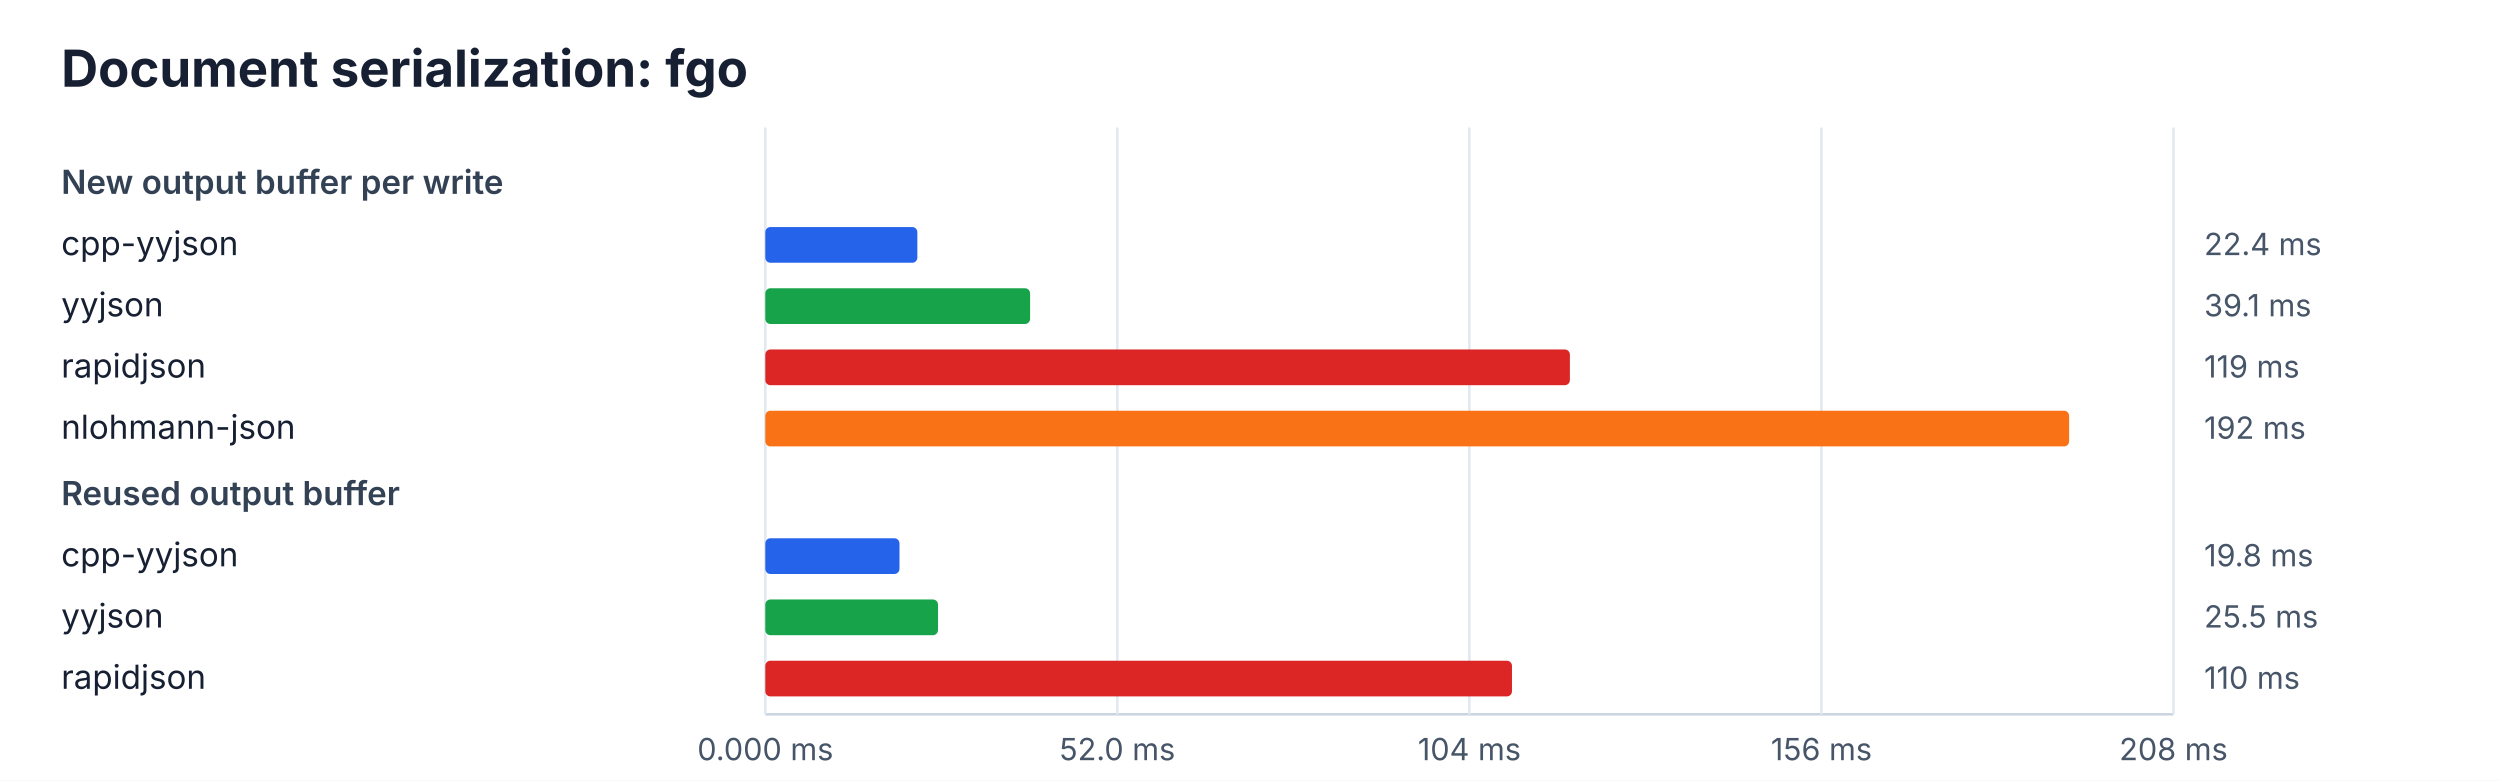
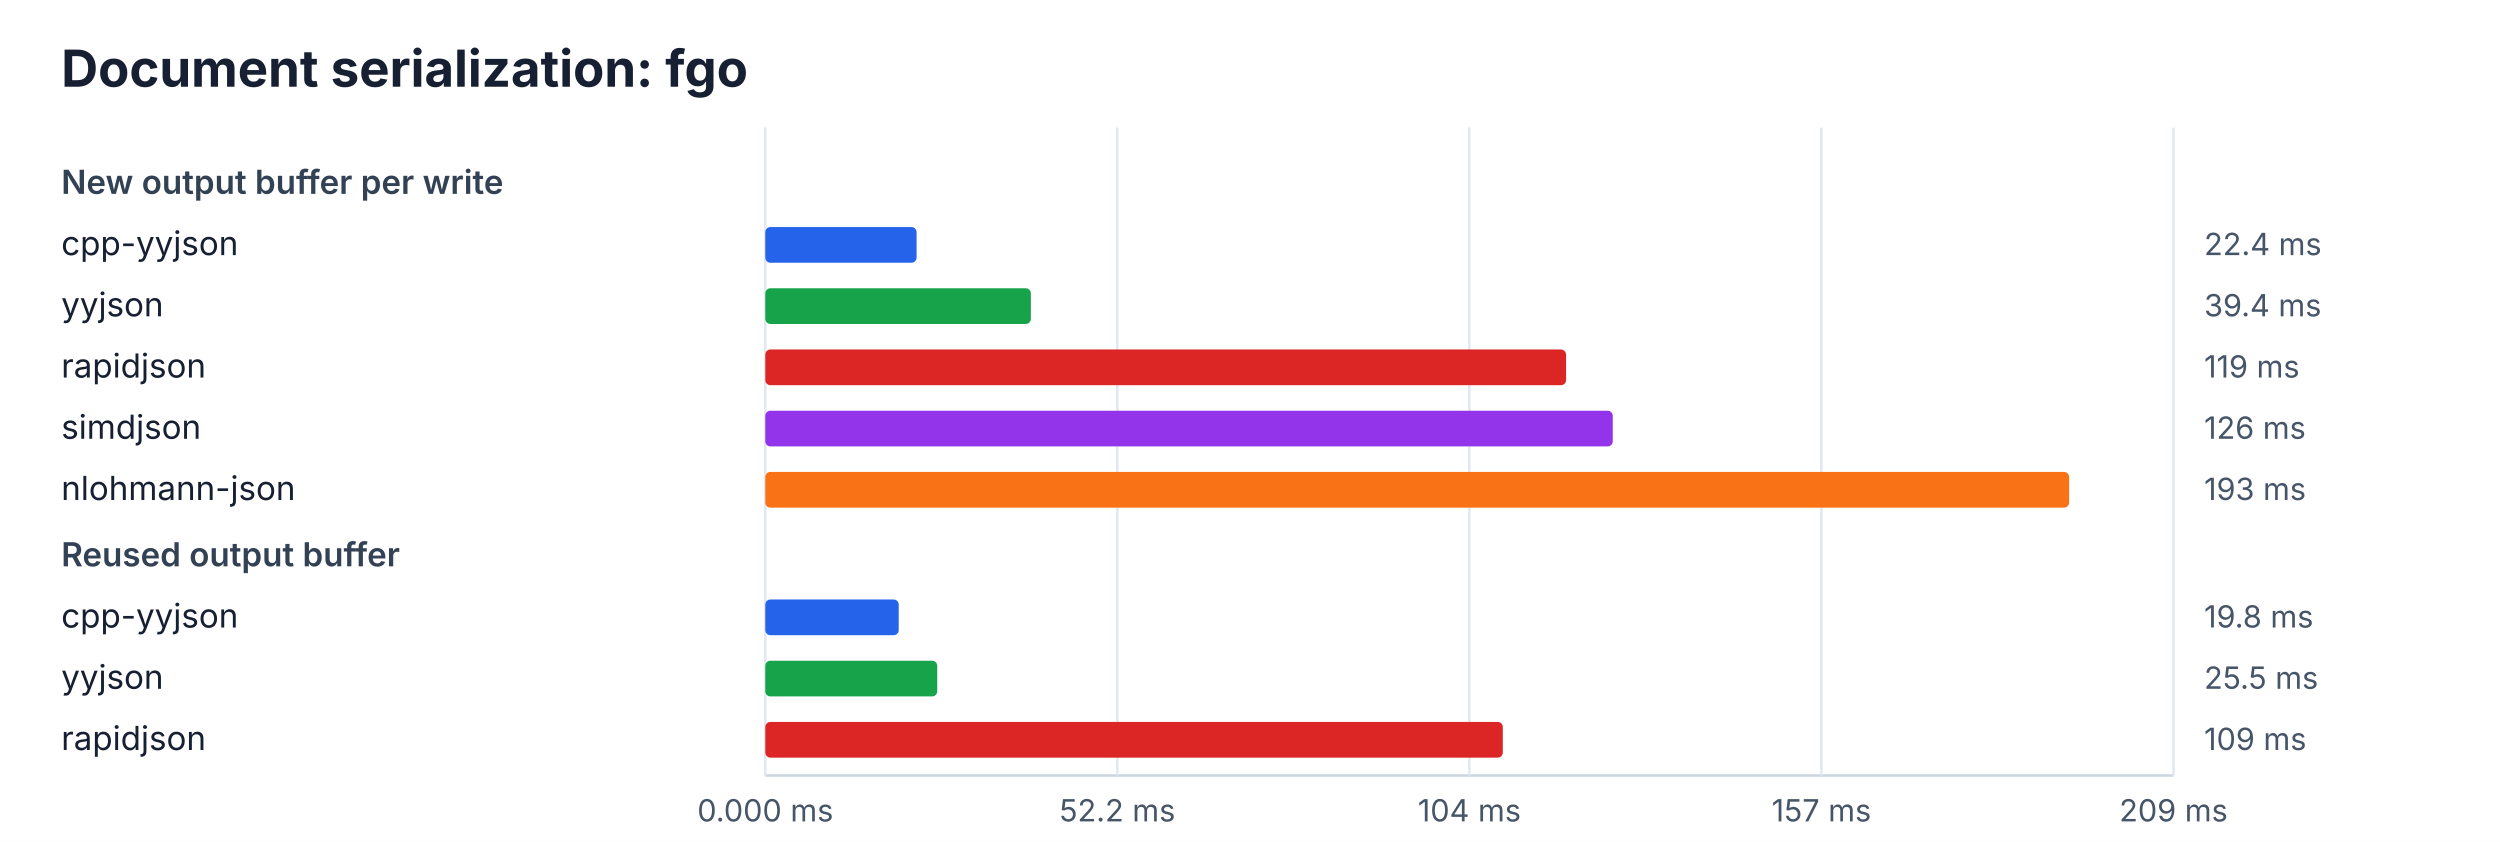
- <svg xmlns="http://www.w3.org/2000/svg" width="980" height="306" viewBox="0 0 980 306">
+ <svg xmlns="http://www.w3.org/2000/svg" width="980" height="330" viewBox="0 0 980 330">
  <rect width="100%" height="100%" fill="#ffffff" />
  <style>text{font-family:ui-sans-serif,system-ui,-apple-system,BlinkMacSystemFont,"Segoe UI",sans-serif;fill:#172033}.title{font-size:20px;font-weight:700}.heading{font-size:13px;font-weight:600;fill:#334155}.label{font-size:13px}.value{font-size:12px;fill:#475569}.axis{stroke:#cbd5e1;stroke-width:1}.grid{stroke:#e2e8f0;stroke-width:1}</style>
  <text x="24" y="34" class="title">Document serialization: fgo</text>
-   <line x1="300" y1="280" x2="852" y2="280" class="axis" />
-   <line x1="300.0" y1="50" x2="300.0" y2="280" class="grid" />
-   <text x="300.0" y="298" class="value" text-anchor="middle">0.000 ms</text>
-   <line x1="438.0" y1="50" x2="438.0" y2="280" class="grid" />
-   <text x="438.0" y="298" class="value" text-anchor="middle">52.0 ms</text>
-   <line x1="576.0" y1="50" x2="576.0" y2="280" class="grid" />
-   <text x="576.0" y="298" class="value" text-anchor="middle">104 ms</text>
-   <line x1="714.0" y1="50" x2="714.0" y2="280" class="grid" />
-   <text x="714.0" y="298" class="value" text-anchor="middle">156 ms</text>
-   <line x1="852.0" y1="50" x2="852.0" y2="280" class="grid" />
-   <text x="852.0" y="298" class="value" text-anchor="middle">208 ms</text>
+   <line x1="300" y1="304" x2="852" y2="304" class="axis" />
+   <line x1="300.0" y1="50" x2="300.0" y2="304" class="grid" />
+   <text x="300.0" y="322" class="value" text-anchor="middle">0.000 ms</text>
+   <line x1="438.0" y1="50" x2="438.0" y2="304" class="grid" />
+   <text x="438.0" y="322" class="value" text-anchor="middle">52.2 ms</text>
+   <line x1="576.0" y1="50" x2="576.0" y2="304" class="grid" />
+   <text x="576.0" y="322" class="value" text-anchor="middle">104 ms</text>
+   <line x1="714.0" y1="50" x2="714.0" y2="304" class="grid" />
+   <text x="714.0" y="322" class="value" text-anchor="middle">157 ms</text>
+   <line x1="852.0" y1="50" x2="852.0" y2="304" class="grid" />
+   <text x="852.0" y="322" class="value" text-anchor="middle">209 ms</text>
  <text x="24" y="76" class="heading">New output buffer per write</text>
  <text x="24" y="100" class="label">cpp-yyjson</text>
-   <rect x="300" y="89" width="59.6" height="14" rx="2" fill="#2563eb" />
+   <rect x="300" y="89" width="59.3" height="14" rx="2" fill="#2563eb" />
  <text x="864" y="100" class="value">22.4 ms</text>
  <text x="24" y="124" class="label">yyjson</text>
-   <rect x="300" y="113" width="103.8" height="14" rx="2" fill="#16a34a" />
-   <text x="864" y="124" class="value">39.1 ms</text>
+   <rect x="300" y="113" width="104.1" height="14" rx="2" fill="#16a34a" />
+   <text x="864" y="124" class="value">39.4 ms</text>
  <text x="24" y="148" class="label">rapidjson</text>
-   <rect x="300" y="137" width="315.4" height="14" rx="2" fill="#dc2626" />
+   <rect x="300" y="137" width="313.9" height="14" rx="2" fill="#dc2626" />
  <text x="864" y="148" class="value">119 ms</text>
-   <text x="24" y="172" class="label">nlohmann-json</text>
-   <rect x="300" y="161" width="511.1" height="14" rx="2" fill="#f97316" />
-   <text x="864" y="172" class="value">192 ms</text>
-   <text x="24" y="198" class="heading">Reused output buffer</text>
-   <text x="24" y="222" class="label">cpp-yyjson</text>
-   <rect x="300" y="211" width="52.6" height="14" rx="2" fill="#2563eb" />
-   <text x="864" y="222" class="value">19.8 ms</text>
-   <text x="24" y="246" class="label">yyjson</text>
-   <rect x="300" y="235" width="67.7" height="14" rx="2" fill="#16a34a" />
-   <text x="864" y="246" class="value">25.5 ms</text>
-   <text x="24" y="270" class="label">rapidjson</text>
-   <rect x="300" y="259" width="292.7" height="14" rx="2" fill="#dc2626" />
-   <text x="864" y="270" class="value">110 ms</text>
+   <text x="24" y="172" class="label">simdjson</text>
+   <rect x="300" y="161" width="332.2" height="14" rx="2" fill="#9333ea" />
+   <text x="864" y="172" class="value">126 ms</text>
+   <text x="24" y="196" class="label">nlohmann-json</text>
+   <rect x="300" y="185" width="511.1" height="14" rx="2" fill="#f97316" />
+   <text x="864" y="196" class="value">193 ms</text>
+   <text x="24" y="222" class="heading">Reused output buffer</text>
+   <text x="24" y="246" class="label">cpp-yyjson</text>
+   <rect x="300" y="235" width="52.3" height="14" rx="2" fill="#2563eb" />
+   <text x="864" y="246" class="value">19.8 ms</text>
+   <text x="24" y="270" class="label">yyjson</text>
+   <rect x="300" y="259" width="67.4" height="14" rx="2" fill="#16a34a" />
+   <text x="864" y="270" class="value">25.5 ms</text>
+   <text x="24" y="294" class="label">rapidjson</text>
+   <rect x="300" y="283" width="289.1" height="14" rx="2" fill="#dc2626" />
+   <text x="864" y="294" class="value">109 ms</text>
</svg>
